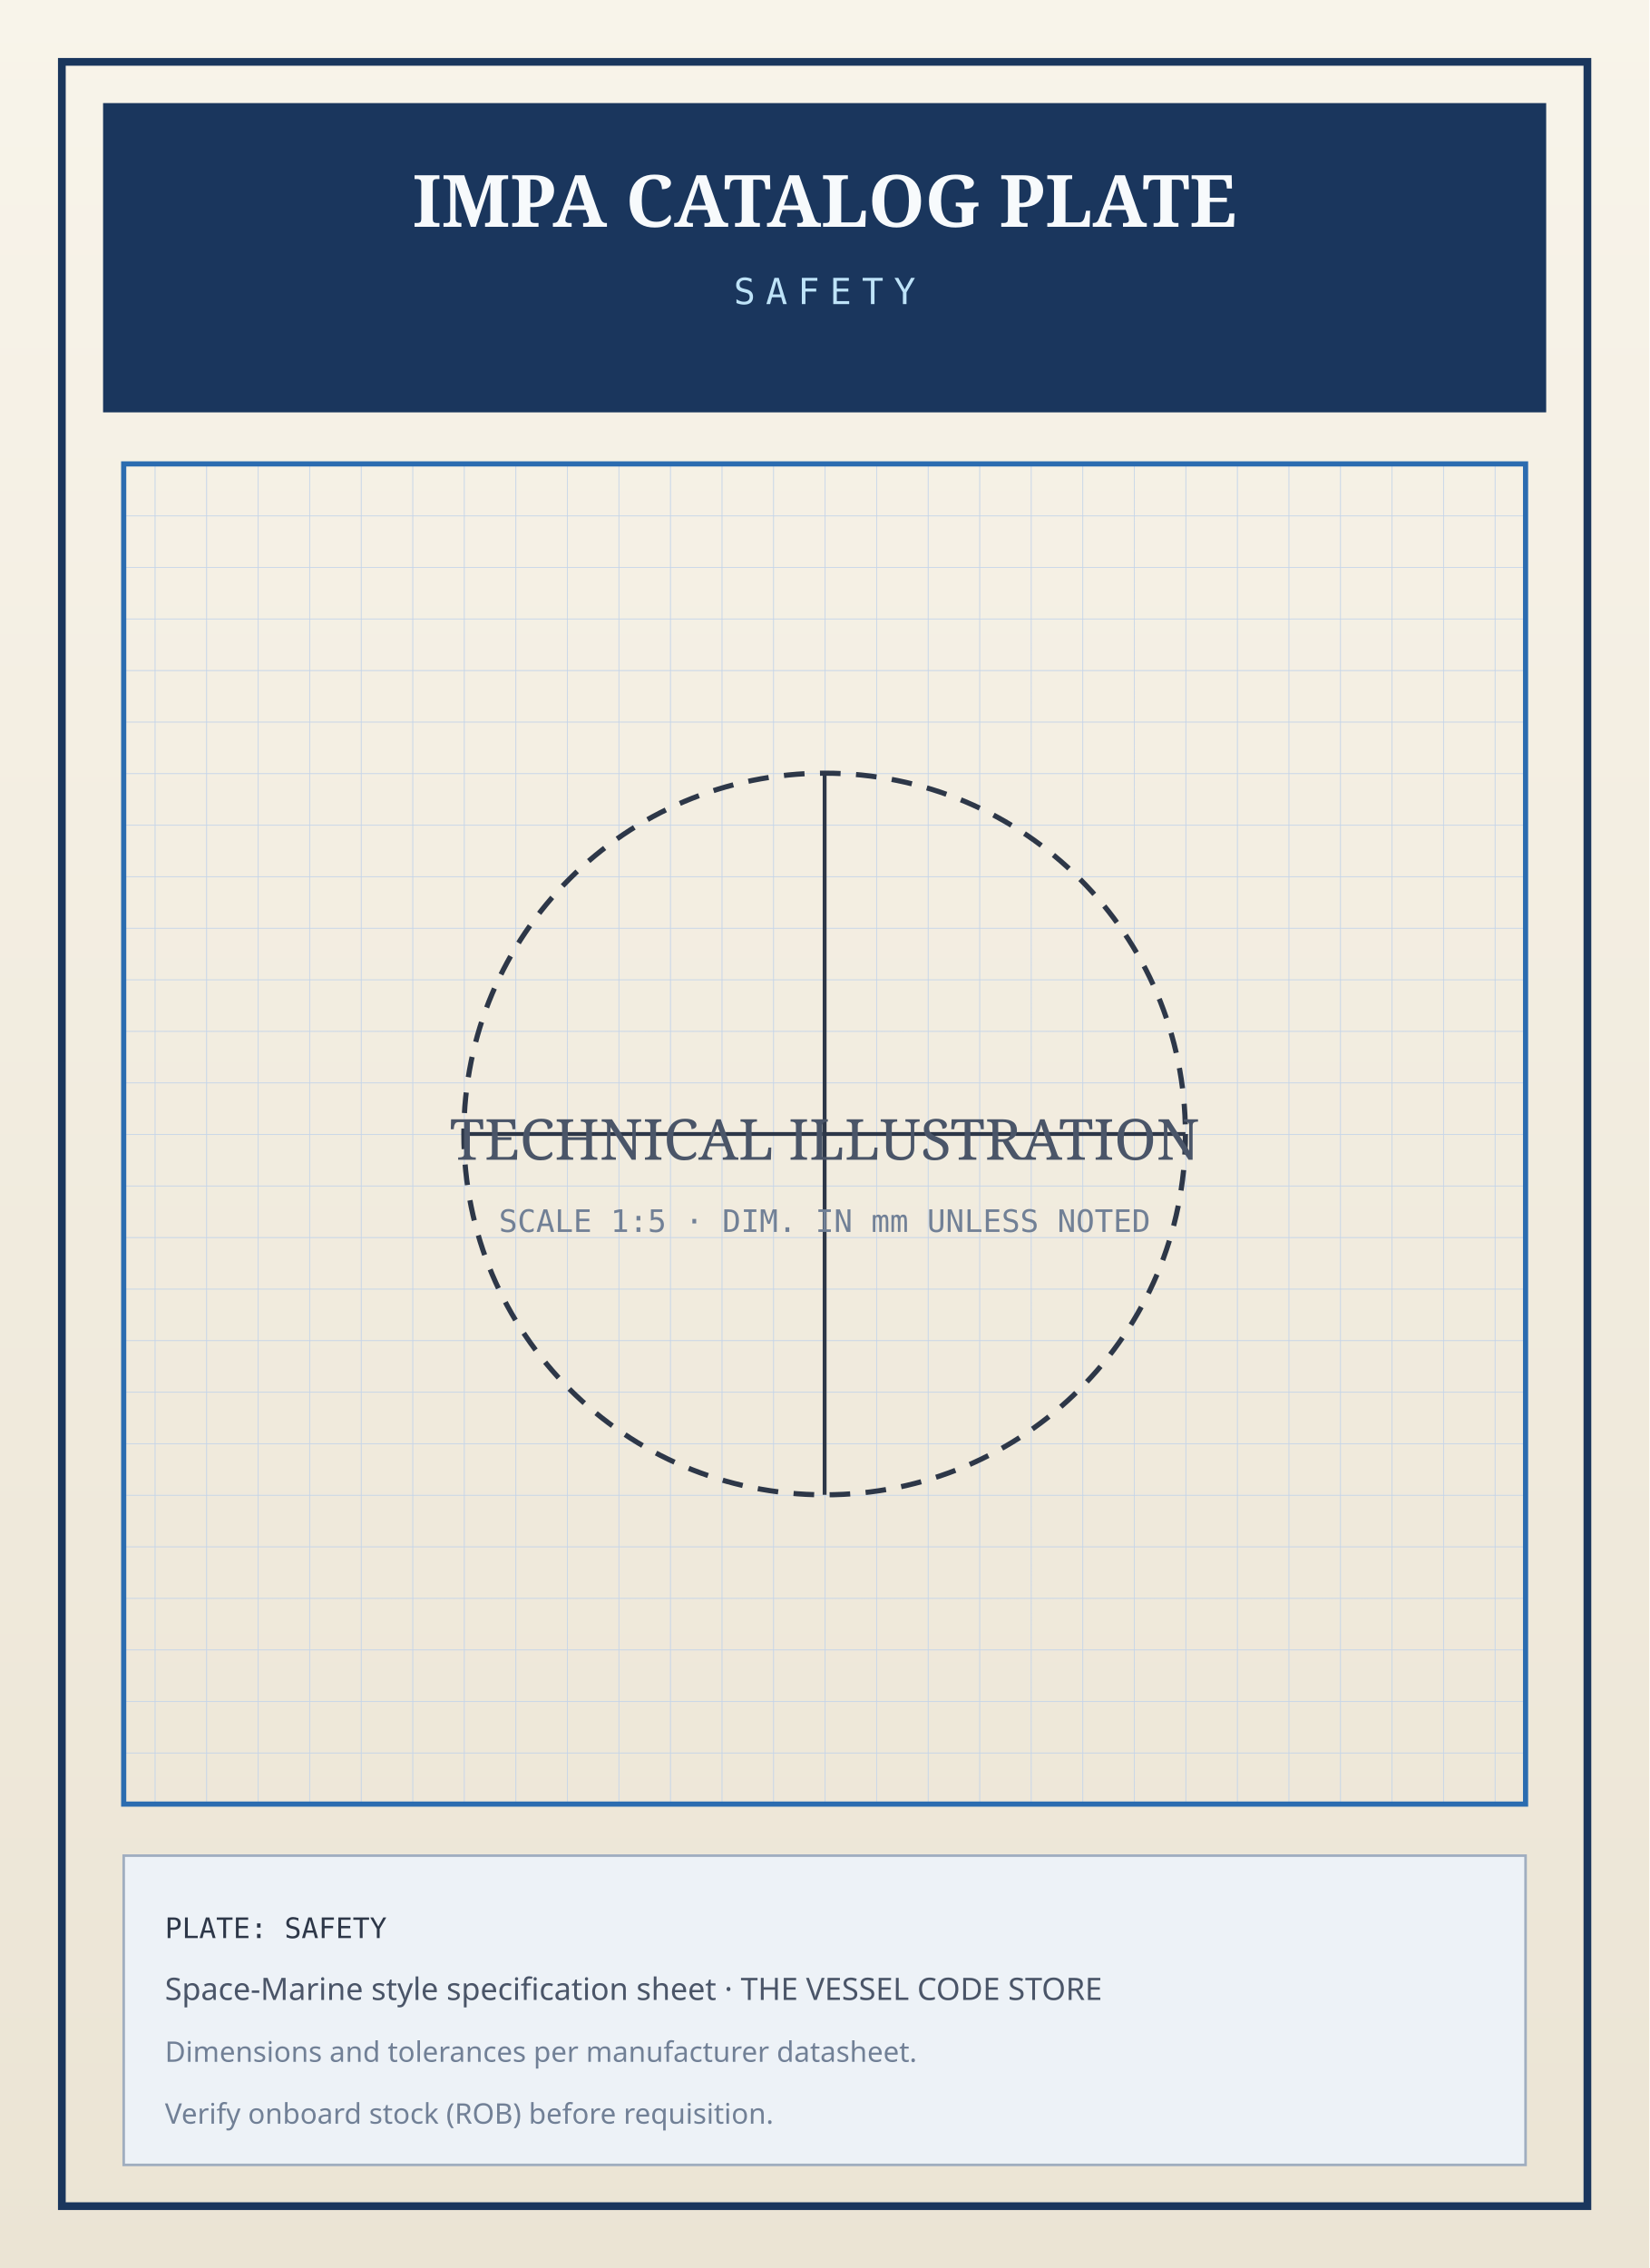
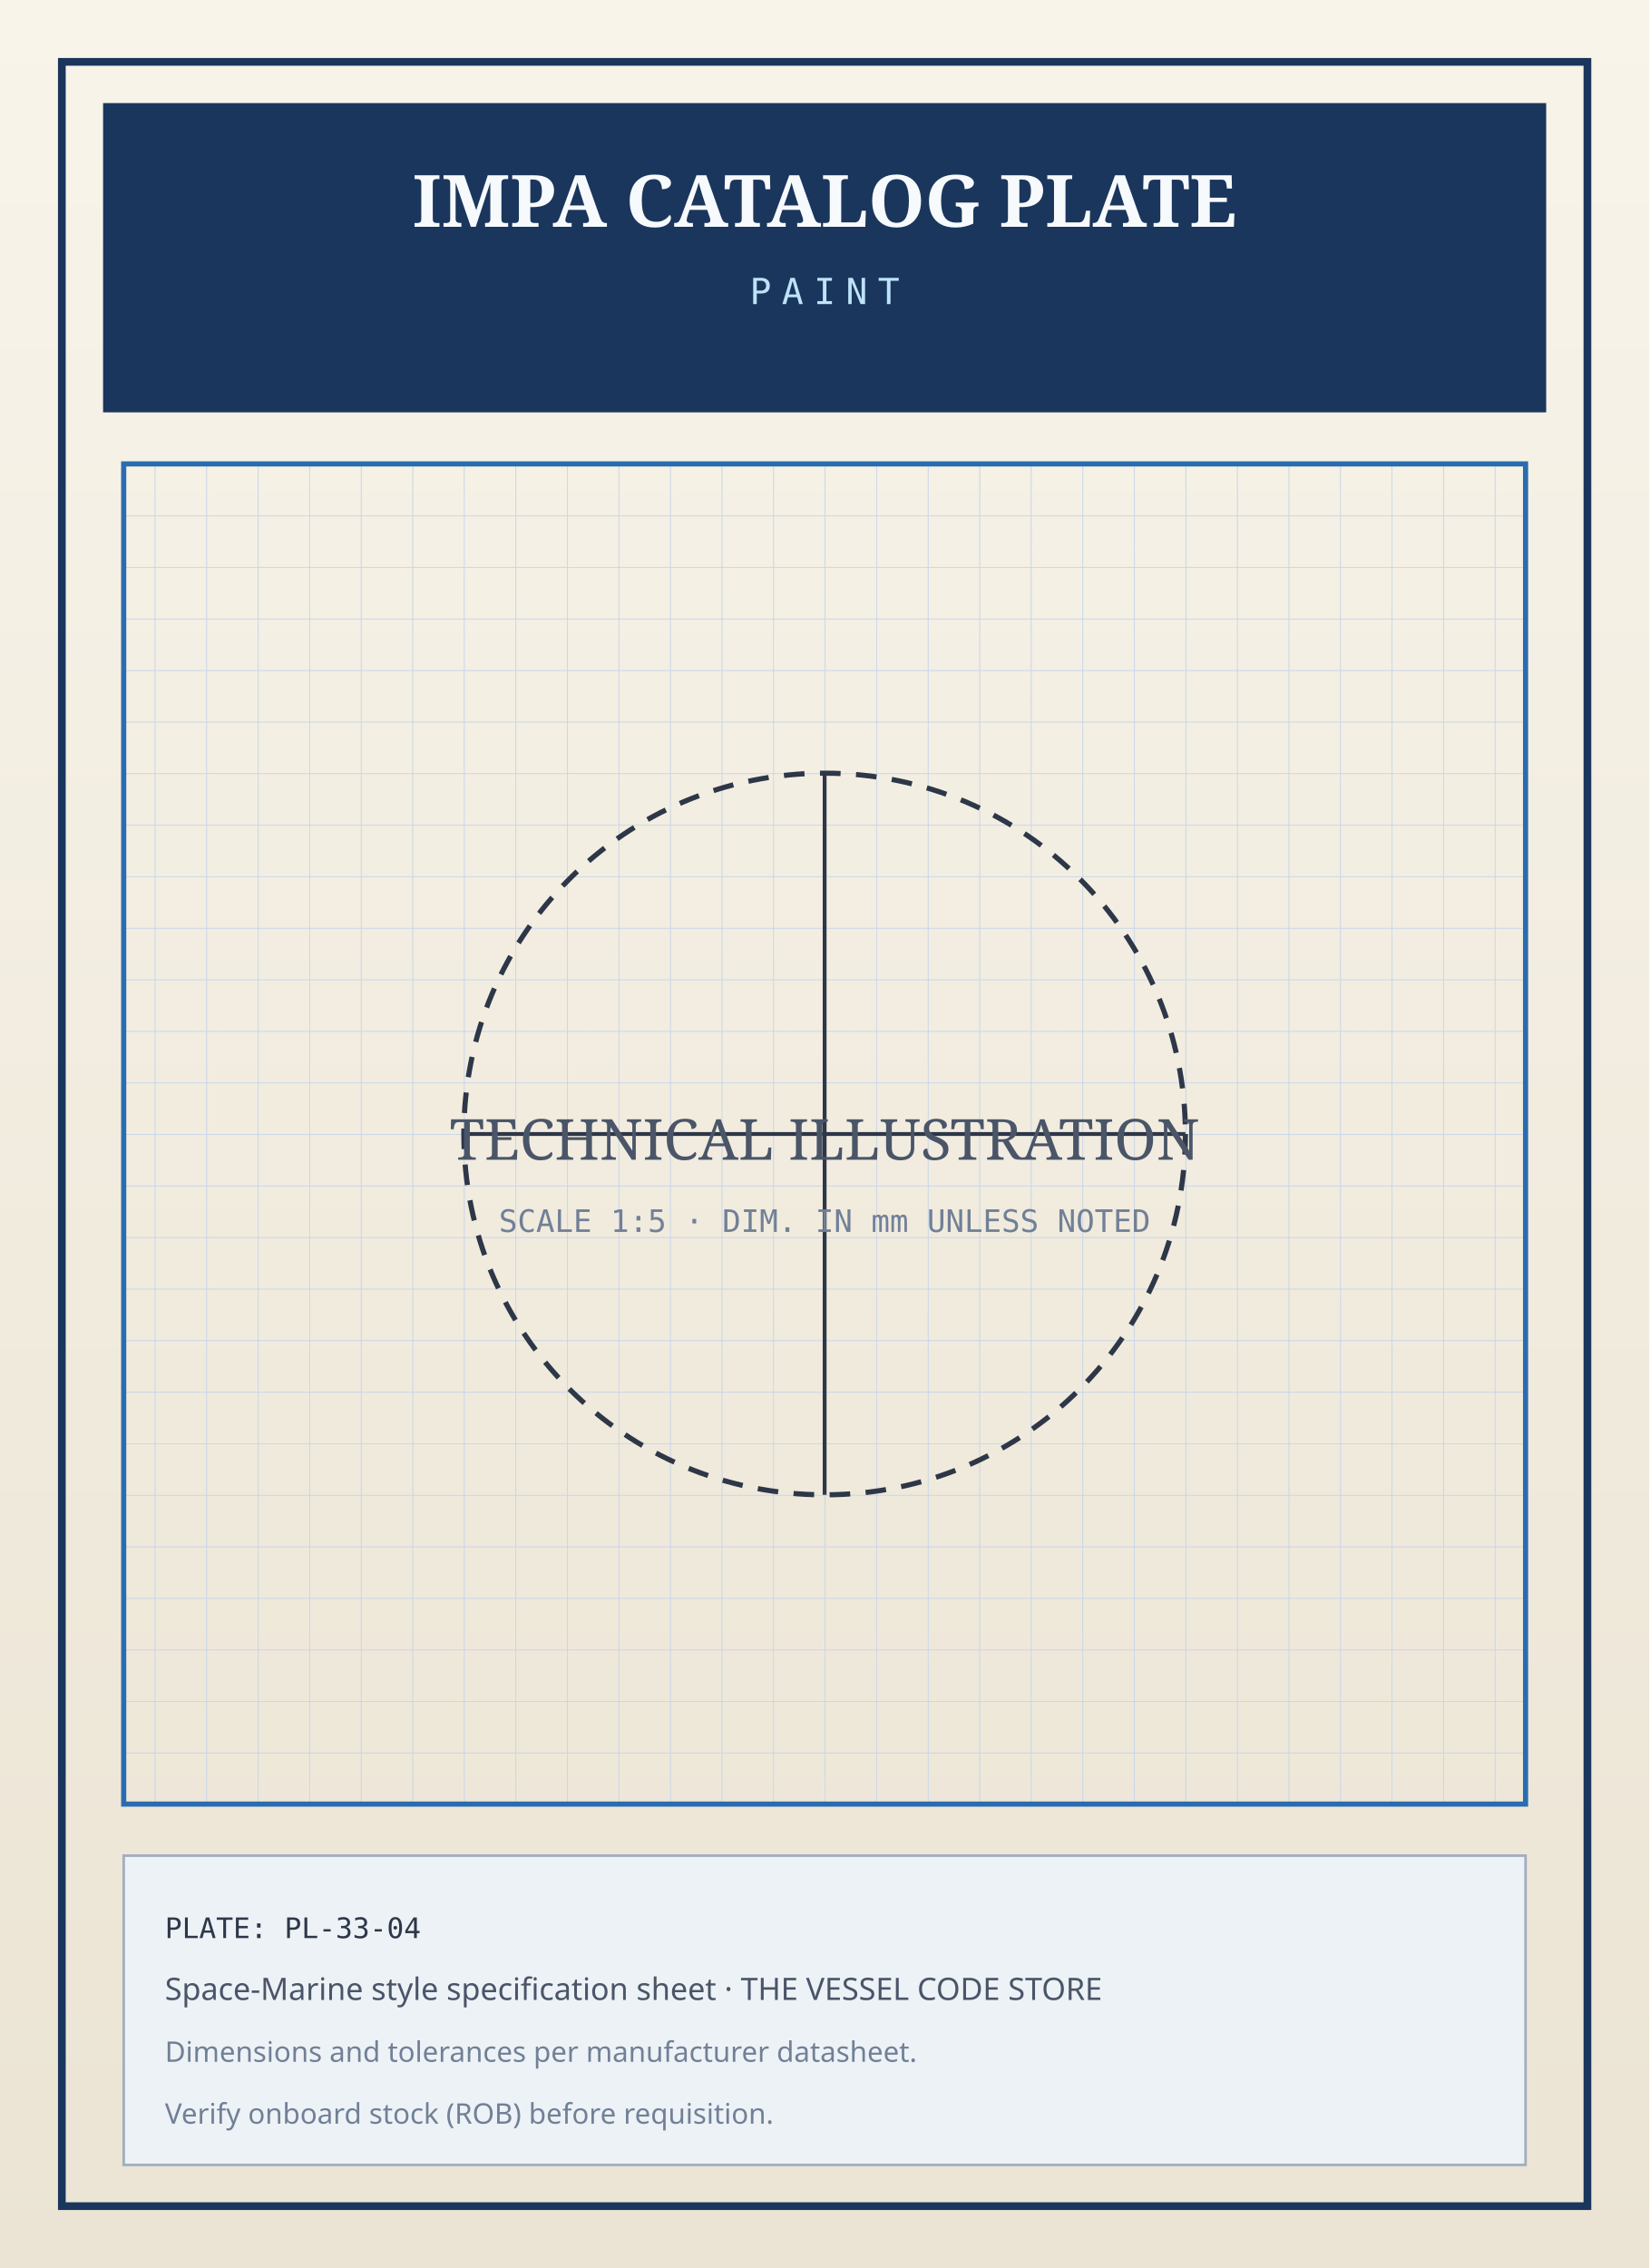
- <svg xmlns="http://www.w3.org/2000/svg" viewBox="0 0 640 880" role="img" aria-label="SAFETY catalog plate">
+ <svg xmlns="http://www.w3.org/2000/svg" viewBox="0 0 640 880" role="img" aria-label="PAINT catalog plate">
  <defs>
    <pattern id="grid" width="20" height="20" patternUnits="userSpaceOnUse">
      <path d="M 20 0 L 0 0 0 20" fill="none" stroke="#c5d4e8" stroke-width="0.6" />
    </pattern>
    <linearGradient id="paper" x1="0" y1="0" x2="0" y2="1">
      <stop offset="0%" stop-color="#f8f4ea" />
      <stop offset="100%" stop-color="#ebe4d4" />
    </linearGradient>
  </defs>
  <rect width="640" height="880" fill="url(#paper)" />
  <rect x="24" y="24" width="592" height="832" fill="none" stroke="#1a365d" stroke-width="3" />
  <rect x="40" y="40" width="560" height="120" fill="#1a365d" />
  <text x="320" y="88" text-anchor="middle" fill="#f7fafc" font-family="Georgia, serif" font-size="28" font-weight="700">IMPA CATALOG PLATE</text>
-   <text x="320" y="118" text-anchor="middle" fill="#bee3f8" font-family="ui-monospace, monospace" font-size="14" letter-spacing="4">SAFETY</text>
+   <text x="320" y="118" text-anchor="middle" fill="#bee3f8" font-family="ui-monospace, monospace" font-size="14" letter-spacing="4">PAINT</text>
  <rect x="48" y="180" width="544" height="520" fill="url(#grid)" stroke="#2b6cb0" stroke-width="2" />
  <circle cx="320" cy="440" r="140" fill="none" stroke="#2d3748" stroke-width="2" stroke-dasharray="8 6" />
  <line x1="180" y1="440" x2="460" y2="440" stroke="#2d3748" stroke-width="1.5" />
  <line x1="320" y1="300" x2="320" y2="580" stroke="#2d3748" stroke-width="1.5" />
  <text x="320" y="450" text-anchor="middle" fill="#4a5568" font-family="Georgia, serif" font-size="22">TECHNICAL ILLUSTRATION</text>
  <text x="320" y="478" text-anchor="middle" fill="#718096" font-family="ui-monospace, monospace" font-size="12">SCALE 1:5 · DIM. IN mm UNLESS NOTED</text>
  <rect x="48" y="720" width="544" height="120" fill="#edf2f7" stroke="#a0aec0" stroke-width="1" />
-   <text x="64" y="752" fill="#2d3748" font-family="ui-monospace, monospace" font-size="11">PLATE: SAFETY</text>
+   <text x="64" y="752" fill="#2d3748" font-family="ui-monospace, monospace" font-size="11">PLATE: PL-33-04</text>
  <text x="64" y="776" fill="#4a5568" font-family="ui-sans-serif, system-ui" font-size="12">Space-Marine style specification sheet · THE VESSEL CODE STORE</text>
  <text x="64" y="800" fill="#718096" font-family="ui-sans-serif, system-ui" font-size="11">Dimensions and tolerances per manufacturer datasheet.</text>
  <text x="64" y="824" fill="#718096" font-family="ui-sans-serif, system-ui" font-size="11">Verify onboard stock (ROB) before requisition.</text>
</svg>
